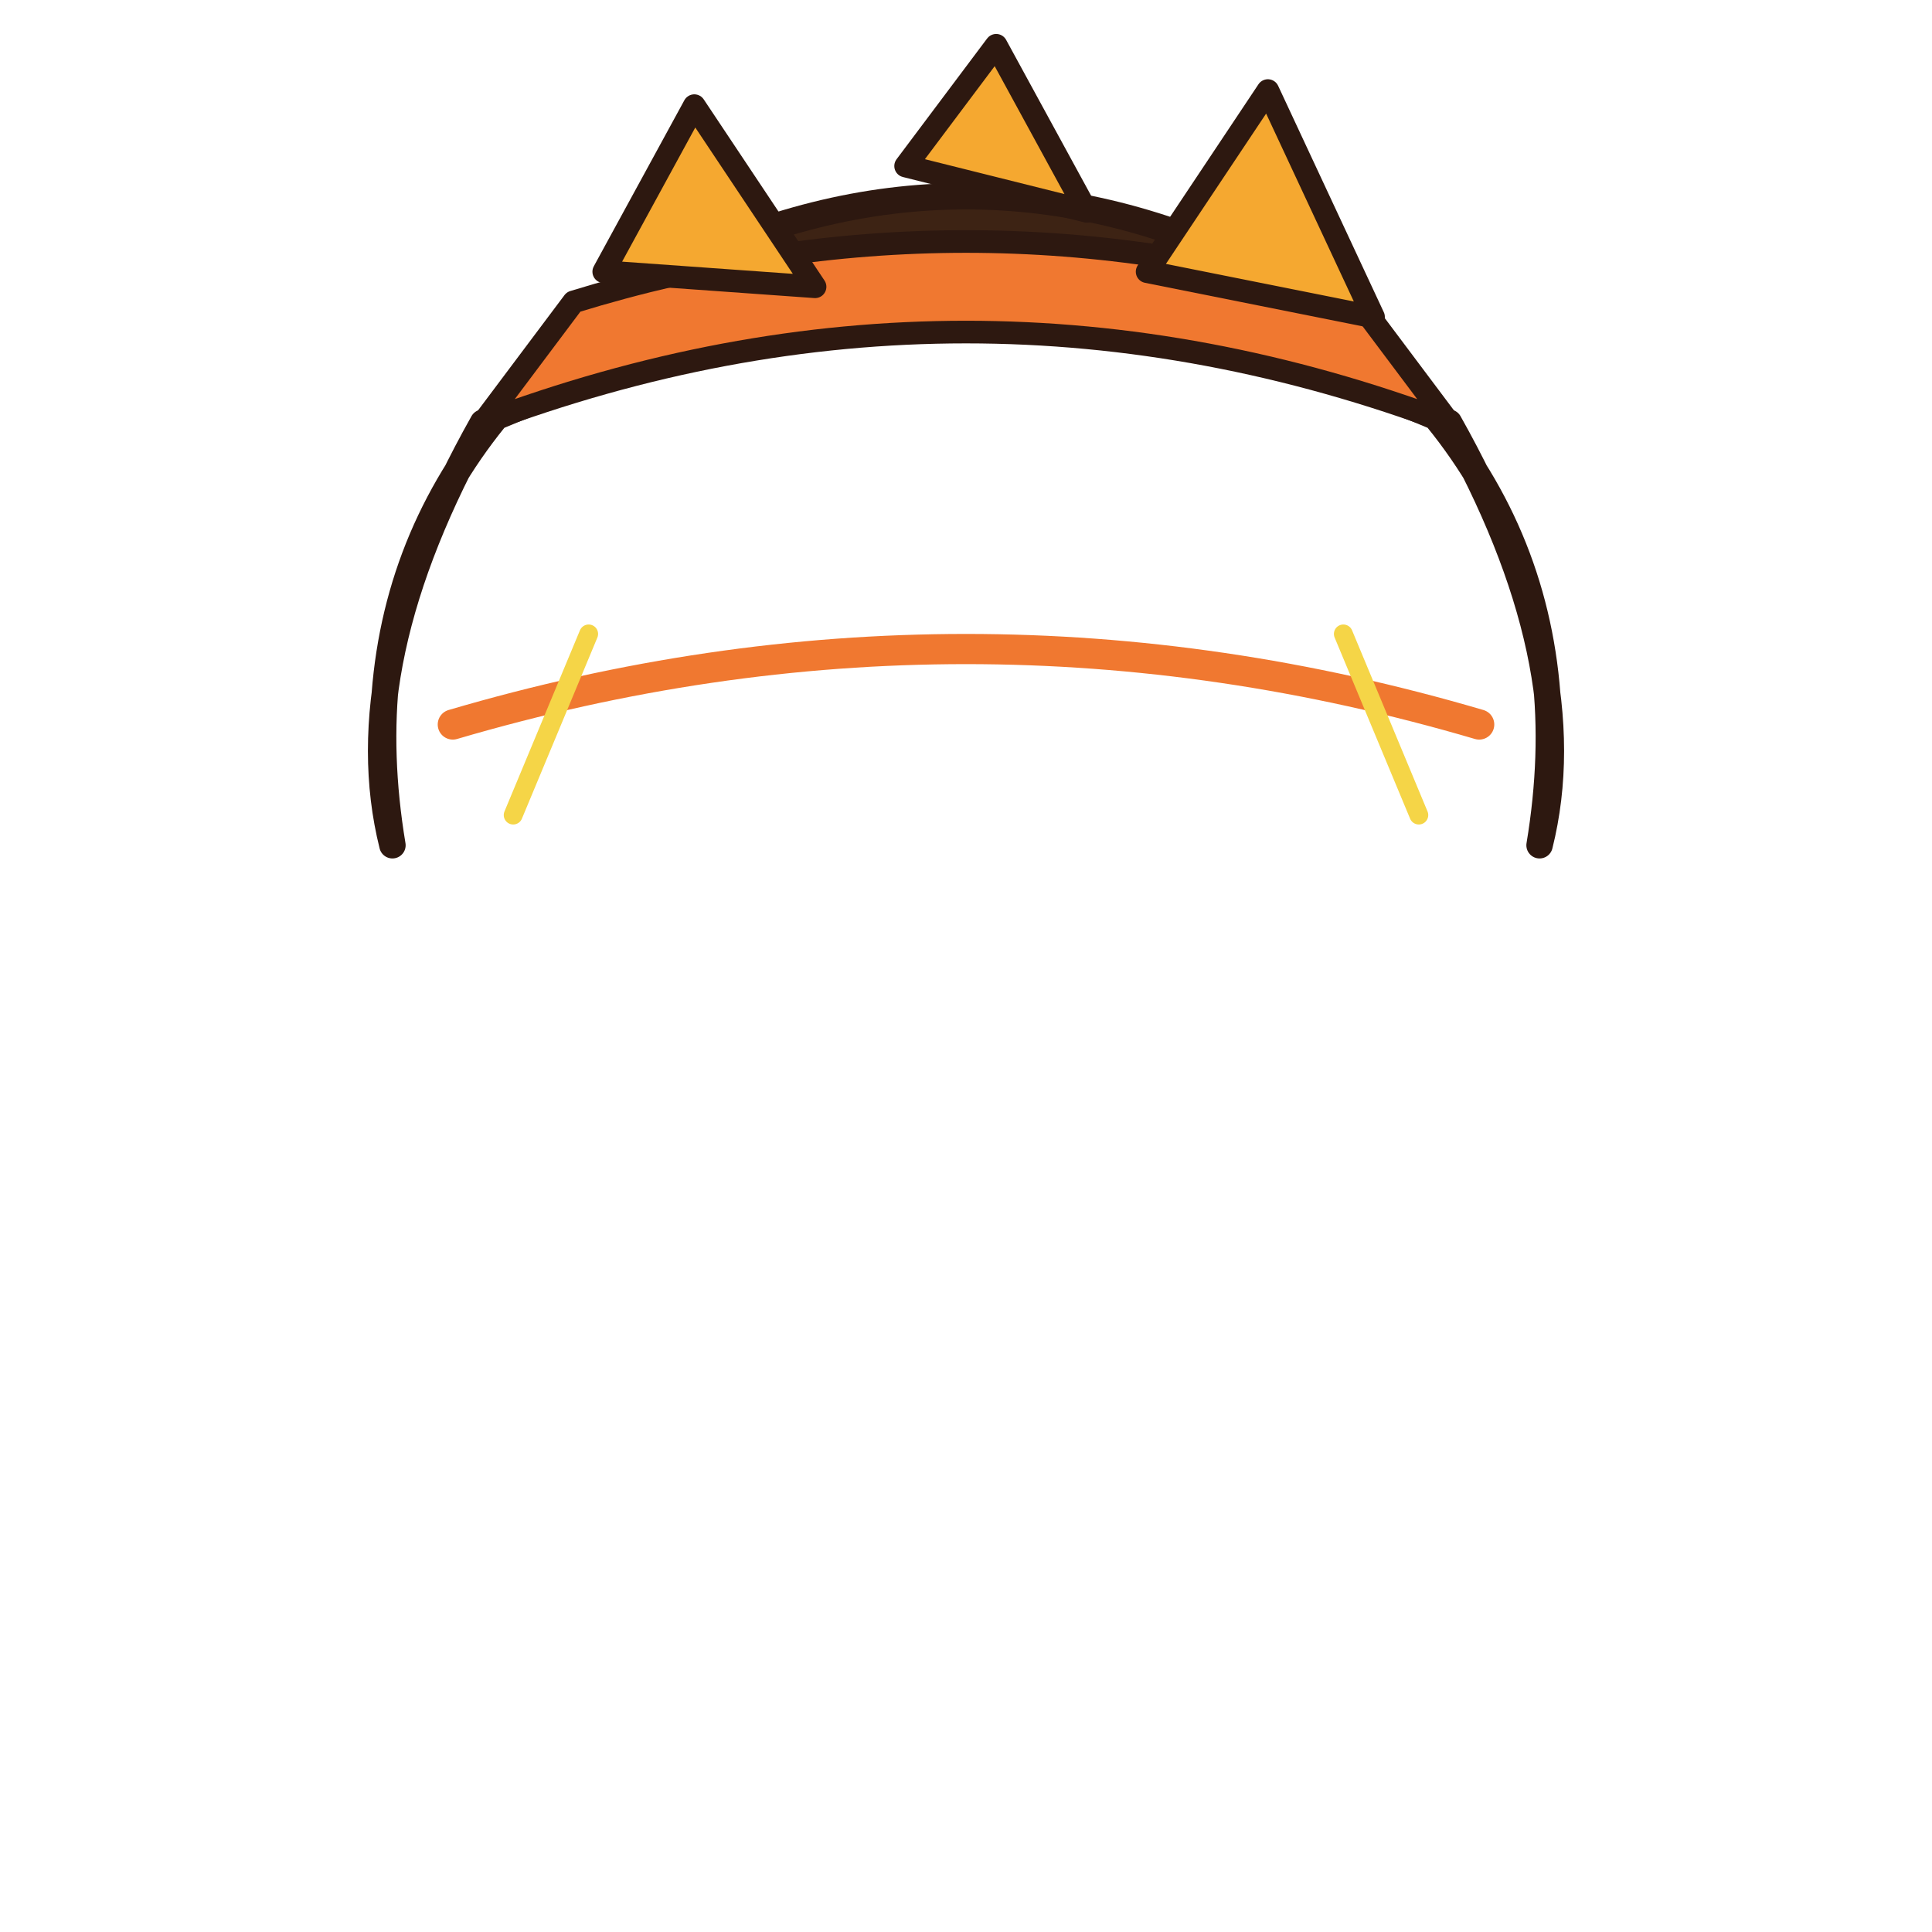
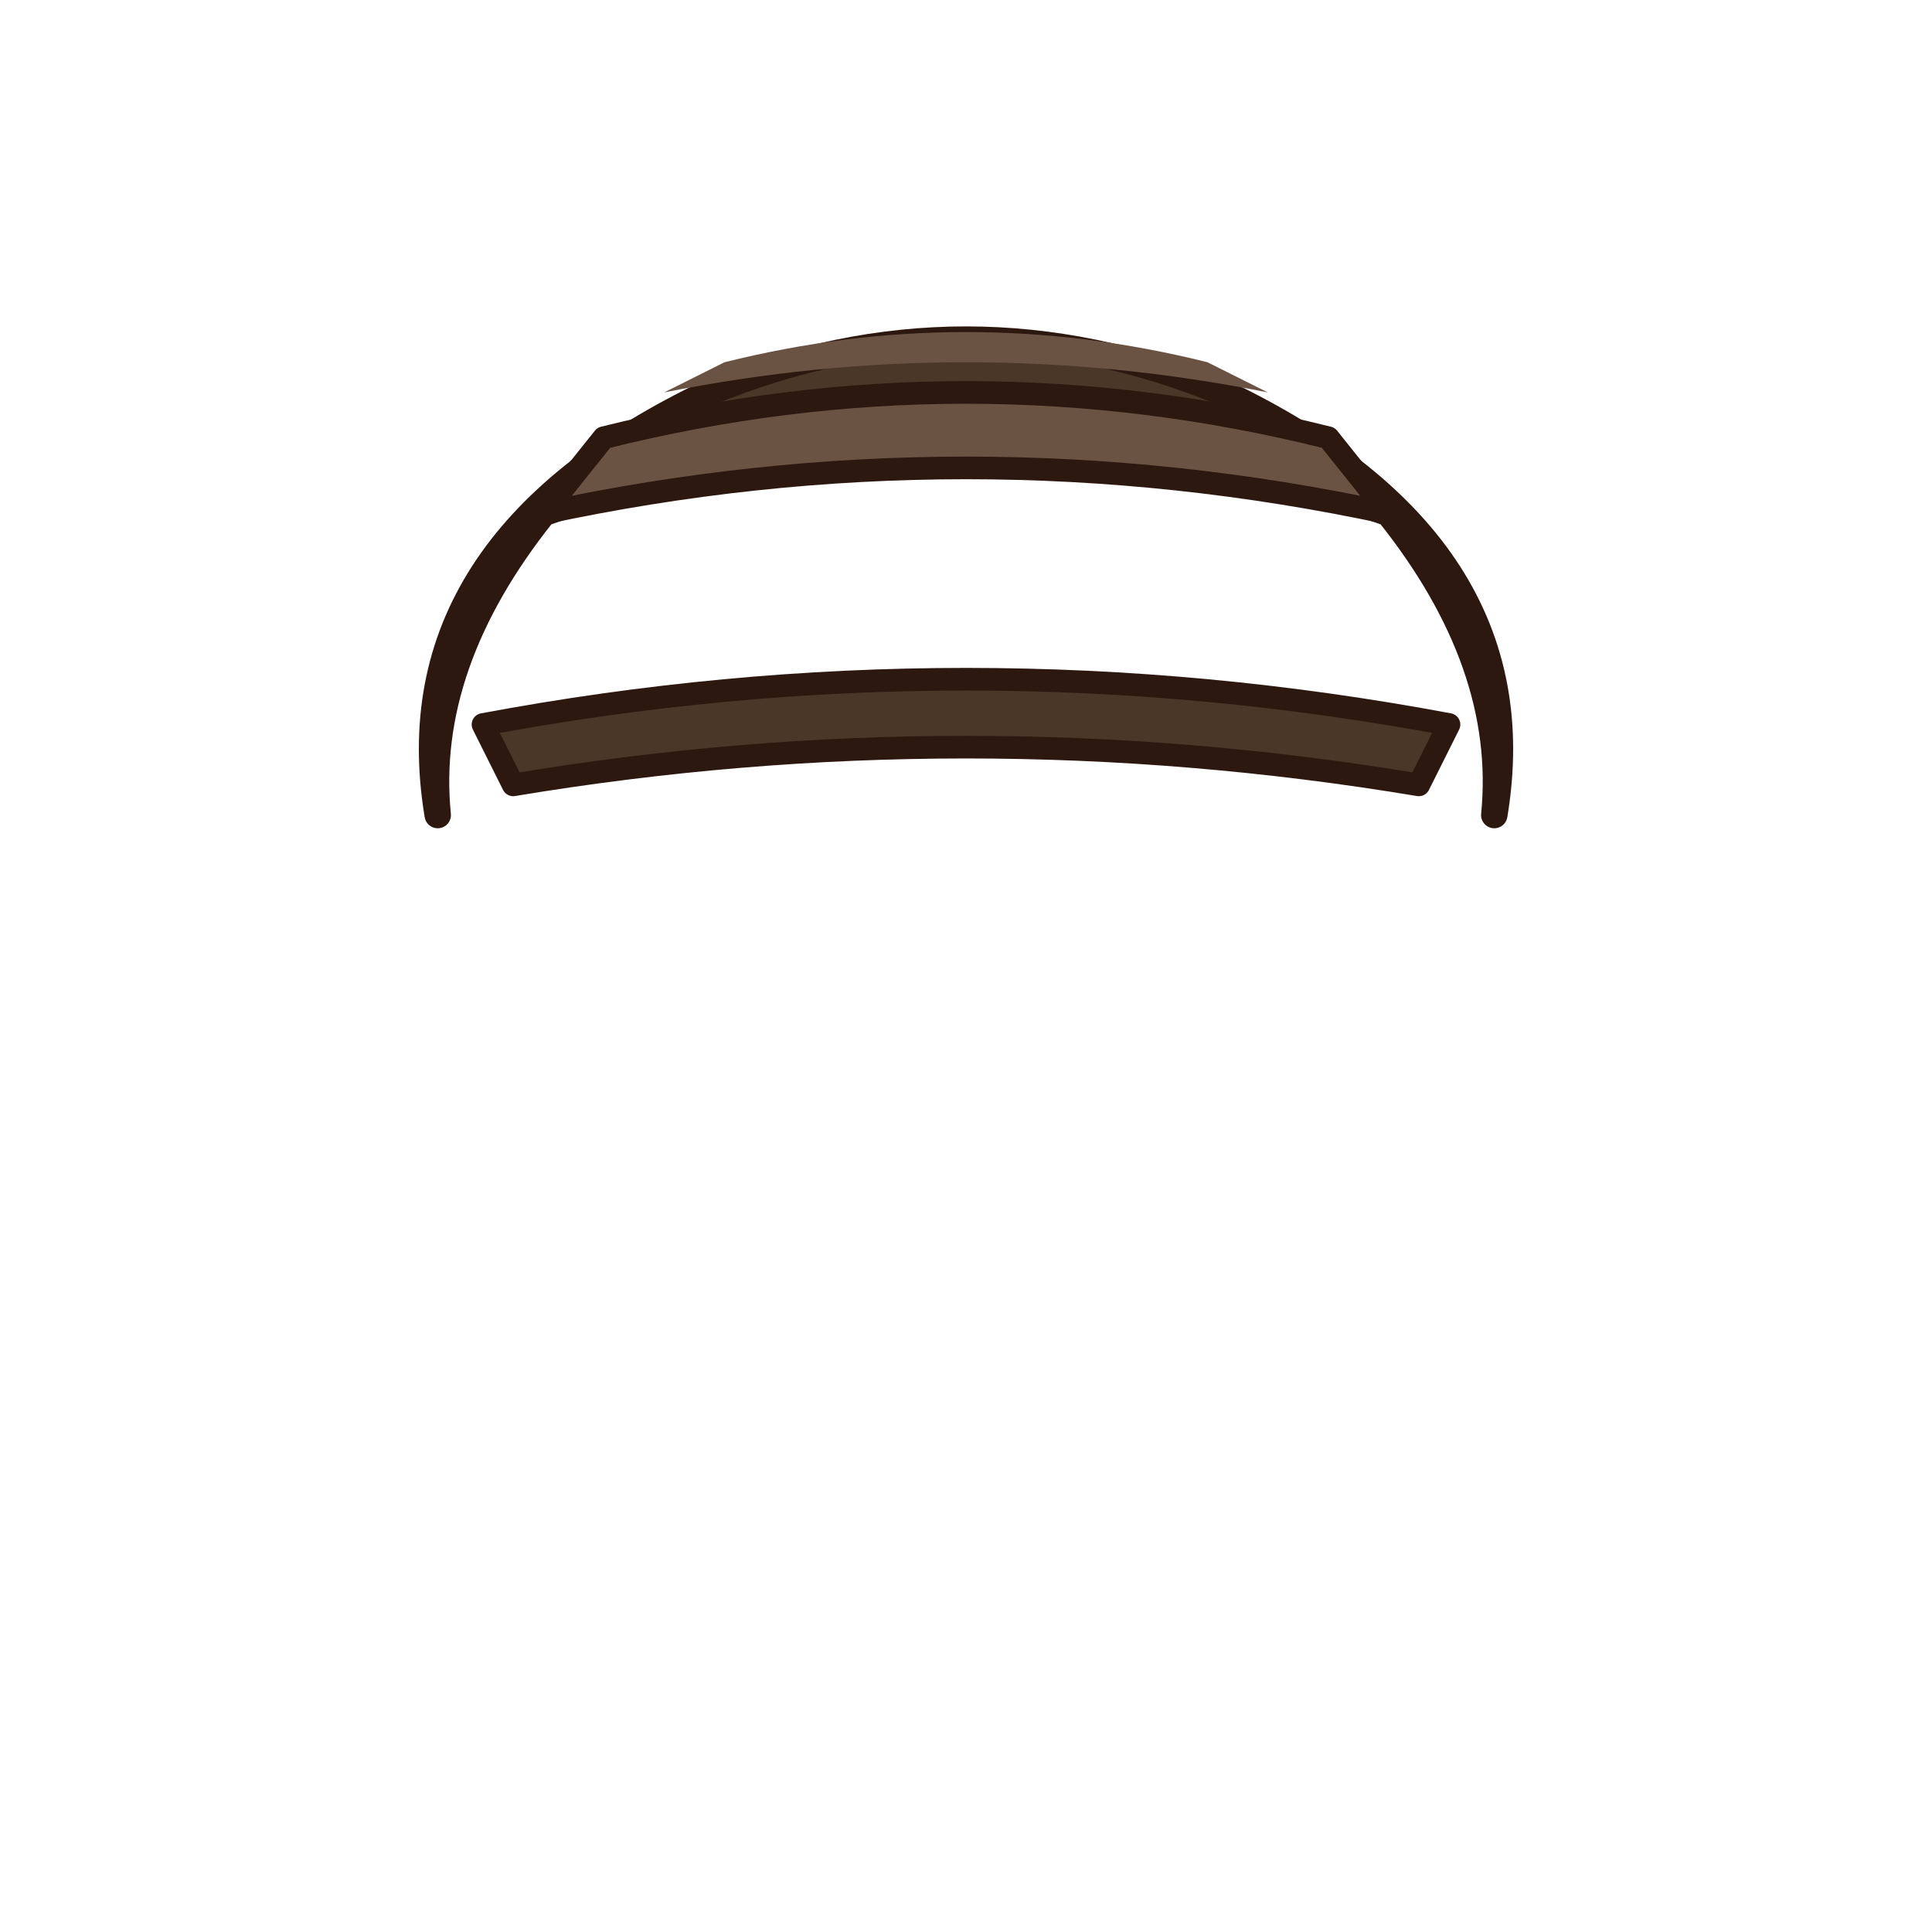
<svg xmlns="http://www.w3.org/2000/svg" viewBox="0 0 256 256" width="256" height="256" aria-hidden="true">
  <g fill-rule="evenodd" stroke-linejoin="round" stroke-linecap="round">
-     <path d="M 52 112 Q 44 64 88 36 Q 128 16 168 36 Q 212 64 204 112 Q 210 88 192 56 Q 128 28 64 56 Q 46 88 52 112 Z" fill="#3d2314" stroke="#2d1810" stroke-width="3.5" />
-     <path d="M 64 56 Q 128 32 192 56 L 180 40 Q 128 24 76 40 Z" fill="#f07830" stroke="#2d1810" stroke-width="3" />
-     <path d="M 80 36 L 92 14 L 108 38 Z" fill="#f5a830" stroke="#2d1810" stroke-width="3" />
-     <path d="M 120 22 L 132 6 L 144 28 Z" fill="#f5a830" stroke="#2d1810" stroke-width="3" />
-     <path d="M 152 36 L 168 12 L 182 42 Z" fill="#f5a830" stroke="#2d1810" stroke-width="3" />
-     <path d="M 60 96 Q 128 76 196 96" fill="none" stroke="#f07830" stroke-width="4" />
-     <path d="M 68 108 L 78 84 M 188 108 L 178 84" fill="none" stroke="#f5d547" stroke-width="2.5" stroke-linecap="round" />
+     <path d="M 58 108 Q 52 72 94 52 Q 128 38 162 52 Q 204 72 198 108 Q 200 88 184 68 Q 128 48 72 68 Q 56 88 58 108 Z" fill="#4a3728" stroke="#2d1810" stroke-width="3.5" />
+     <path d="M 72 68 Q 128 56 184 68 L 176 58 Q 128 46 80 58 Z" fill="#6b5344" stroke="#2d1810" stroke-width="3" />
+     <path d="M 88 52 Q 128 44 168 52 L 160 48 Q 128 40 96 48 Z" fill="#6b5344" stroke="none" />
+     <path d="M 64 96 Q 128 84 192 96 L 188 104 Q 128 94 68 104 Z" fill="#4a3728" stroke="#2d1810" stroke-width="3" />
  </g>
</svg>
